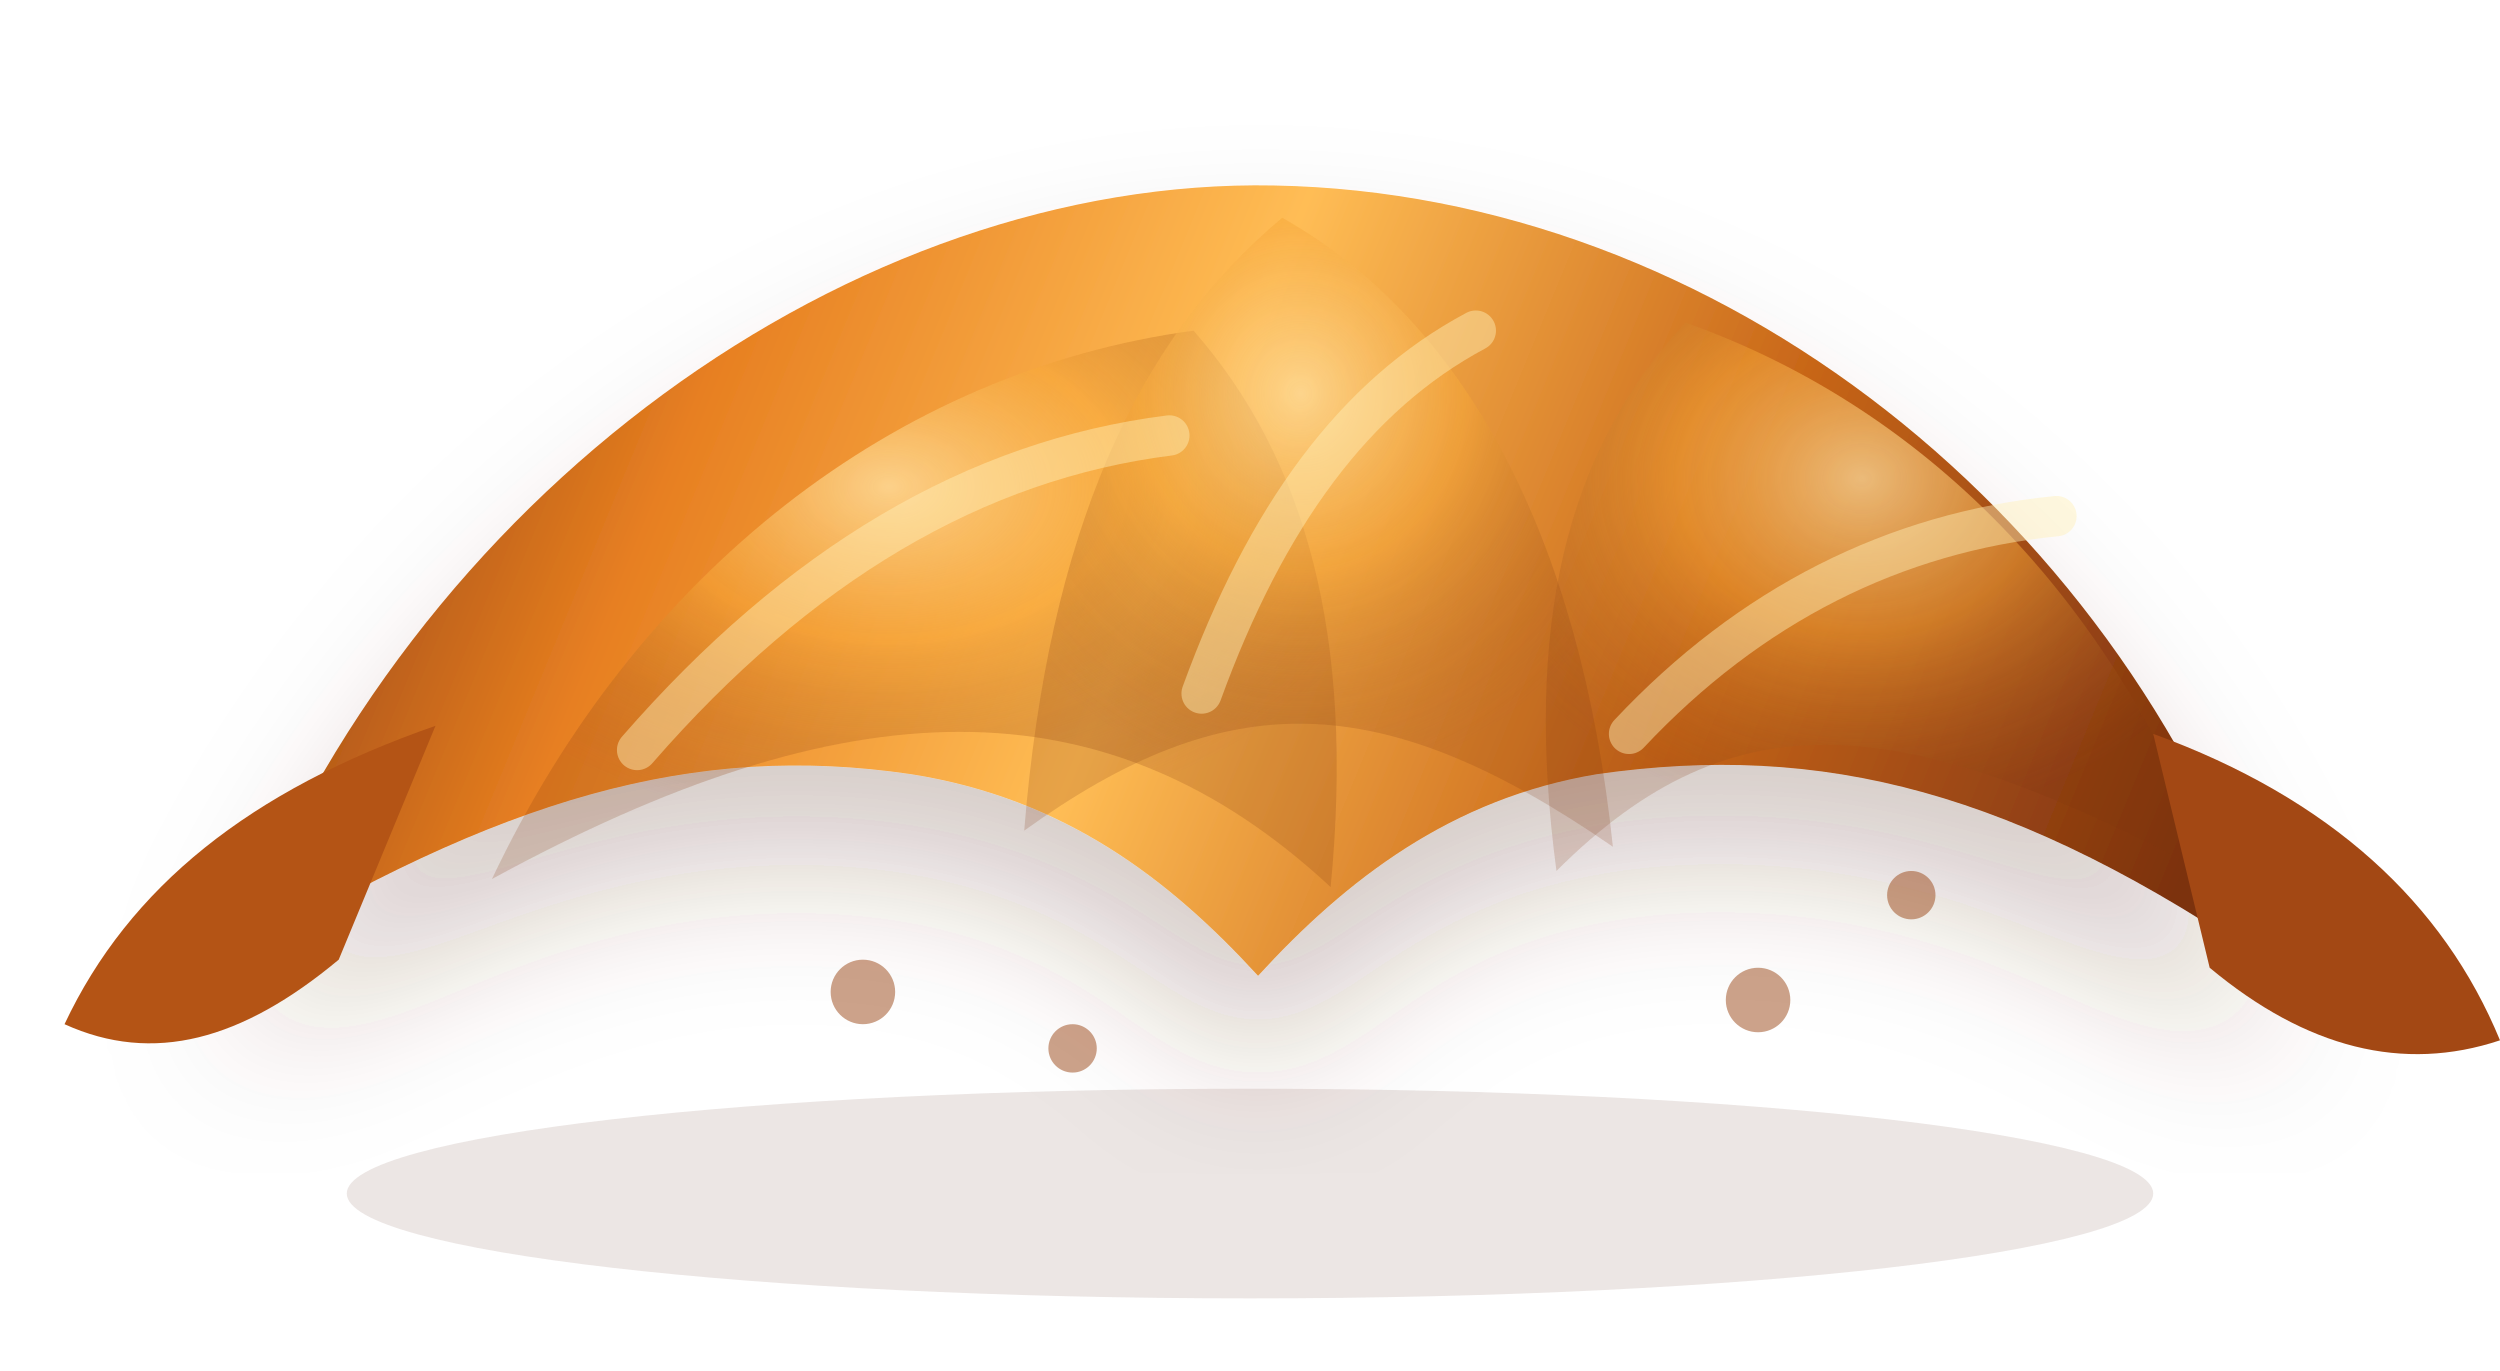
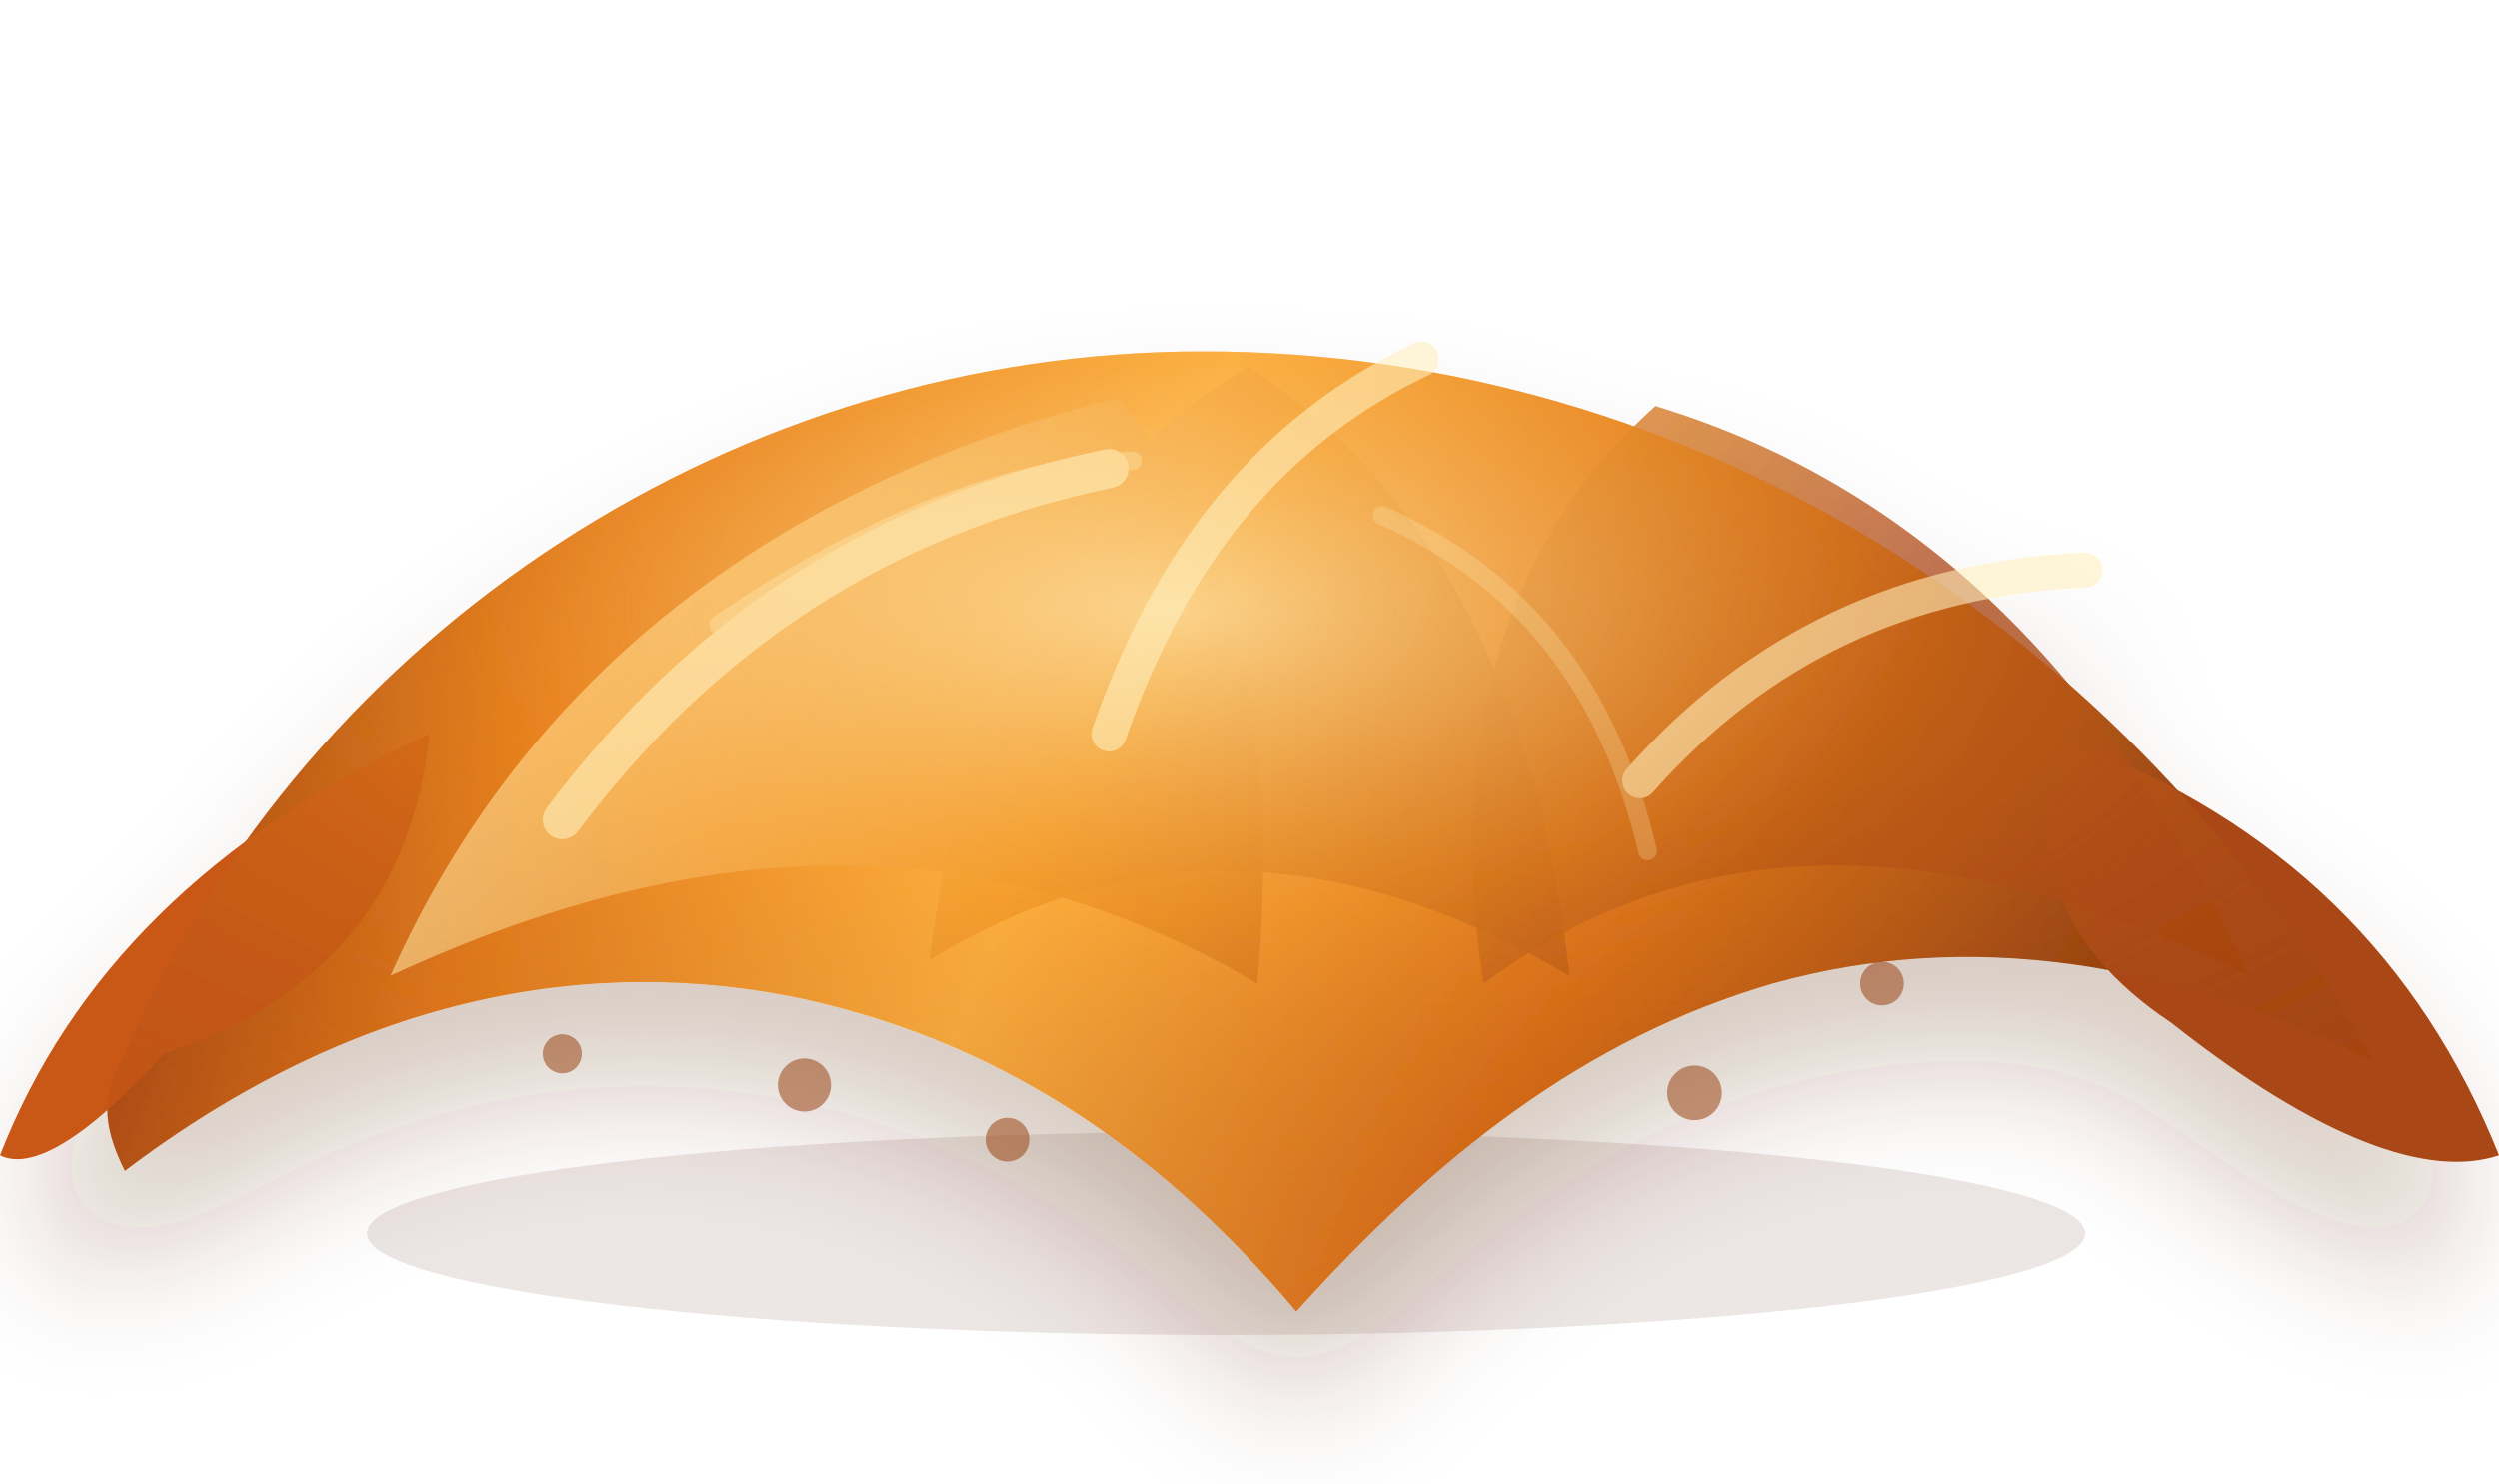
- <svg xmlns="http://www.w3.org/2000/svg" viewBox="0 0 310 170" role="img" aria-label="croissant">
+ <svg xmlns="http://www.w3.org/2000/svg" viewBox="0 0 320 190" role="img" aria-label="croissant">
  <defs>
-     <linearGradient id="bread" x1="36" x2="260" y1="45" y2="137" gradientUnits="userSpaceOnUse">
-       <stop offset="0" stop-color="#8f3f12" />
-       <stop offset=".2" stop-color="#e77f21" />
-       <stop offset=".45" stop-color="#ffbd55" />
-       <stop offset=".72" stop-color="#c86618" />
-       <stop offset="1" stop-color="#7b310f" />
+     <linearGradient id="crust" x1="35" x2="282" y1="50" y2="150" gradientUnits="userSpaceOnUse">
+       <stop offset="0" stop-color="#9c3d10" />
+       <stop offset=".18" stop-color="#e2771b" />
+       <stop offset=".42" stop-color="#ffb647" />
+       <stop offset=".68" stop-color="#d86a17" />
+       <stop offset="1" stop-color="#7b2f0c" />
    </linearGradient>
-     <radialGradient id="shine" cx="47%" cy="28%" r="62%">
-       <stop offset="0" stop-color="#ffe1a2" stop-opacity=".8" />
-       <stop offset=".45" stop-color="#f6a739" stop-opacity=".55" />
-       <stop offset="1" stop-color="#7c300c" stop-opacity=".2" />
+     <linearGradient id="lobeLight" x1="82" x2="204" y1="54" y2="144" gradientUnits="userSpaceOnUse">
+       <stop offset="0" stop-color="#ffe0a3" stop-opacity=".95" />
+       <stop offset=".48" stop-color="#f29a2b" stop-opacity=".86" />
+       <stop offset="1" stop-color="#a84210" stop-opacity=".82" />
+     </linearGradient>
+     <radialGradient id="warmGlow" cx="47%" cy="27%" r="74%">
+       <stop offset="0" stop-color="#fff0bd" stop-opacity=".65" />
+       <stop offset=".42" stop-color="#f49a27" stop-opacity=".34" />
+       <stop offset="1" stop-color="#7a2c0a" stop-opacity=".08" />
    </radialGradient>
-     <filter id="crumbShadow" x="-15%" y="-20%" width="130%" height="145%">
-       <feDropShadow dx="0" dy="12" stdDeviation="9" flood-color="#5d2d18" flood-opacity=".25" />
+     <filter id="croissantShadow" x="-16%" y="-22%" width="135%" height="150%">
+       <feDropShadow dx="0" dy="13" stdDeviation="9" flood-color="#5b2c18" flood-opacity=".24" />
    </filter>
  </defs>
-   <ellipse cx="155" cy="148" rx="112" ry="13" fill="#6b3d2e" opacity=".13" />
-   <path d="M29 119c22-58 77-97 129-96 55 1 106 41 124 97-32-22-56-28-84-24-18 3-31 13-42 25-11-12-24-22-43-25-27-4-51 3-84 23Z" fill="url(#bread)" filter="url(#crumbShadow)" />
-   <path d="M61 109c18-38 50-63 87-68 14 16 20 38 17 69-28-26-60-25-104-1Z" fill="url(#shine)" opacity=".95" />
-   <path d="M127 103c3-37 14-61 32-76 23 13 37 40 41 78-29-20-48-20-73-2Z" fill="url(#shine)" opacity=".92" />
-   <path d="M193 108c-4-30 1-52 16-68 31 11 54 36 66 69-39-21-60-23-82-1Z" fill="url(#shine)" opacity=".88" />
-   <path d="M42 119c-12 10-23 13-34 8 8-17 23-29 46-37" fill="#b45415" />
-   <path d="M267 91c22 8 36 21 43 38-12 4-24 1-36-9" fill="#a34814" />
-   <g fill="none" stroke="#fff0b7" stroke-linecap="round" stroke-width="5" opacity=".45">
-     <path d="M79 93c20-23 42-36 66-39" />
-     <path d="M149 86c8-22 19-37 34-45" />
-     <path d="M202 91c15-16 33-25 53-27" />
+   <ellipse cx="157" cy="158" rx="110" ry="13" fill="#6b3d2e" opacity=".13" />
+   <g filter="url(#croissantShadow)">
+     <path d="M16 135c24-55 79-90 138-90 63 0 119 36 150 91-26-13-52-17-77-10-24 7-43 22-61 42-16-19-36-34-63-40-28-6-58 0-87 22-3-6-3-10 0-15Z" fill="url(#crust)" />
+     <path d="M21 135c-10 11-17 15-21 13 9-23 27-41 55-54-2 20-13 34-34 41Z" fill="#c95813" />
+     <path d="M265 95c27 10 45 28 55 53-9 3-23-2-42-17-15-10-19-23-13-36Z" fill="#a94612" />
+     <path d="M50 125c17-38 49-63 93-74 15 17 21 42 18 75-34-20-70-20-111-1Z" fill="url(#lobeLight)" opacity=".96" />
+     <path d="M119 123c5-38 18-63 41-76 24 16 37 42 41 78-29-17-56-18-82-2Z" fill="url(#lobeLight)" opacity=".96" />
+     <path d="M190 126c-5-32 3-57 22-74 33 10 58 34 76 73-39-19-71-19-98 1Z" fill="url(#lobeLight)" opacity=".92" />
+     <path d="M16 135c24-55 79-90 138-90 63 0 119 36 150 91-26-13-52-17-77-10-24 7-43 22-61 42-16-19-36-34-63-40-28-6-58 0-87 22-3-6-3-10 0-15Z" fill="url(#warmGlow)" />
+     <g fill="none" stroke="#fff0bd" stroke-linecap="round" opacity=".58">
+       <path d="M72 105c18-24 41-39 70-45" stroke-width="5" />
+       <path d="M142 94c8-23 21-39 40-48" stroke-width="4.5" />
+       <path d="M210 100c15-17 34-26 57-27" stroke-width="4.5" />
+       <path d="M92 80c19-13 37-20 53-21" stroke-width="2.4" opacity=".55" />
+       <path d="M177 66c18 8 29 22 34 43" stroke-width="2.4" opacity=".4" />
+     </g>
  </g>
-   <g fill="#9a4615" opacity=".5">
-     <circle cx="107" cy="123" r="4" />
-     <circle cx="133" cy="130" r="3" />
-     <circle cx="218" cy="124" r="4" />
-     <circle cx="237" cy="111" r="3" />
+   <g fill="#9a4615" opacity=".55">
+     <circle cx="103" cy="139" r="3.4" />
+     <circle cx="129" cy="146" r="2.8" />
+     <circle cx="217" cy="140" r="3.5" />
+     <circle cx="241" cy="126" r="2.8" />
+     <circle cx="72" cy="135" r="2.5" />
  </g>
</svg>
